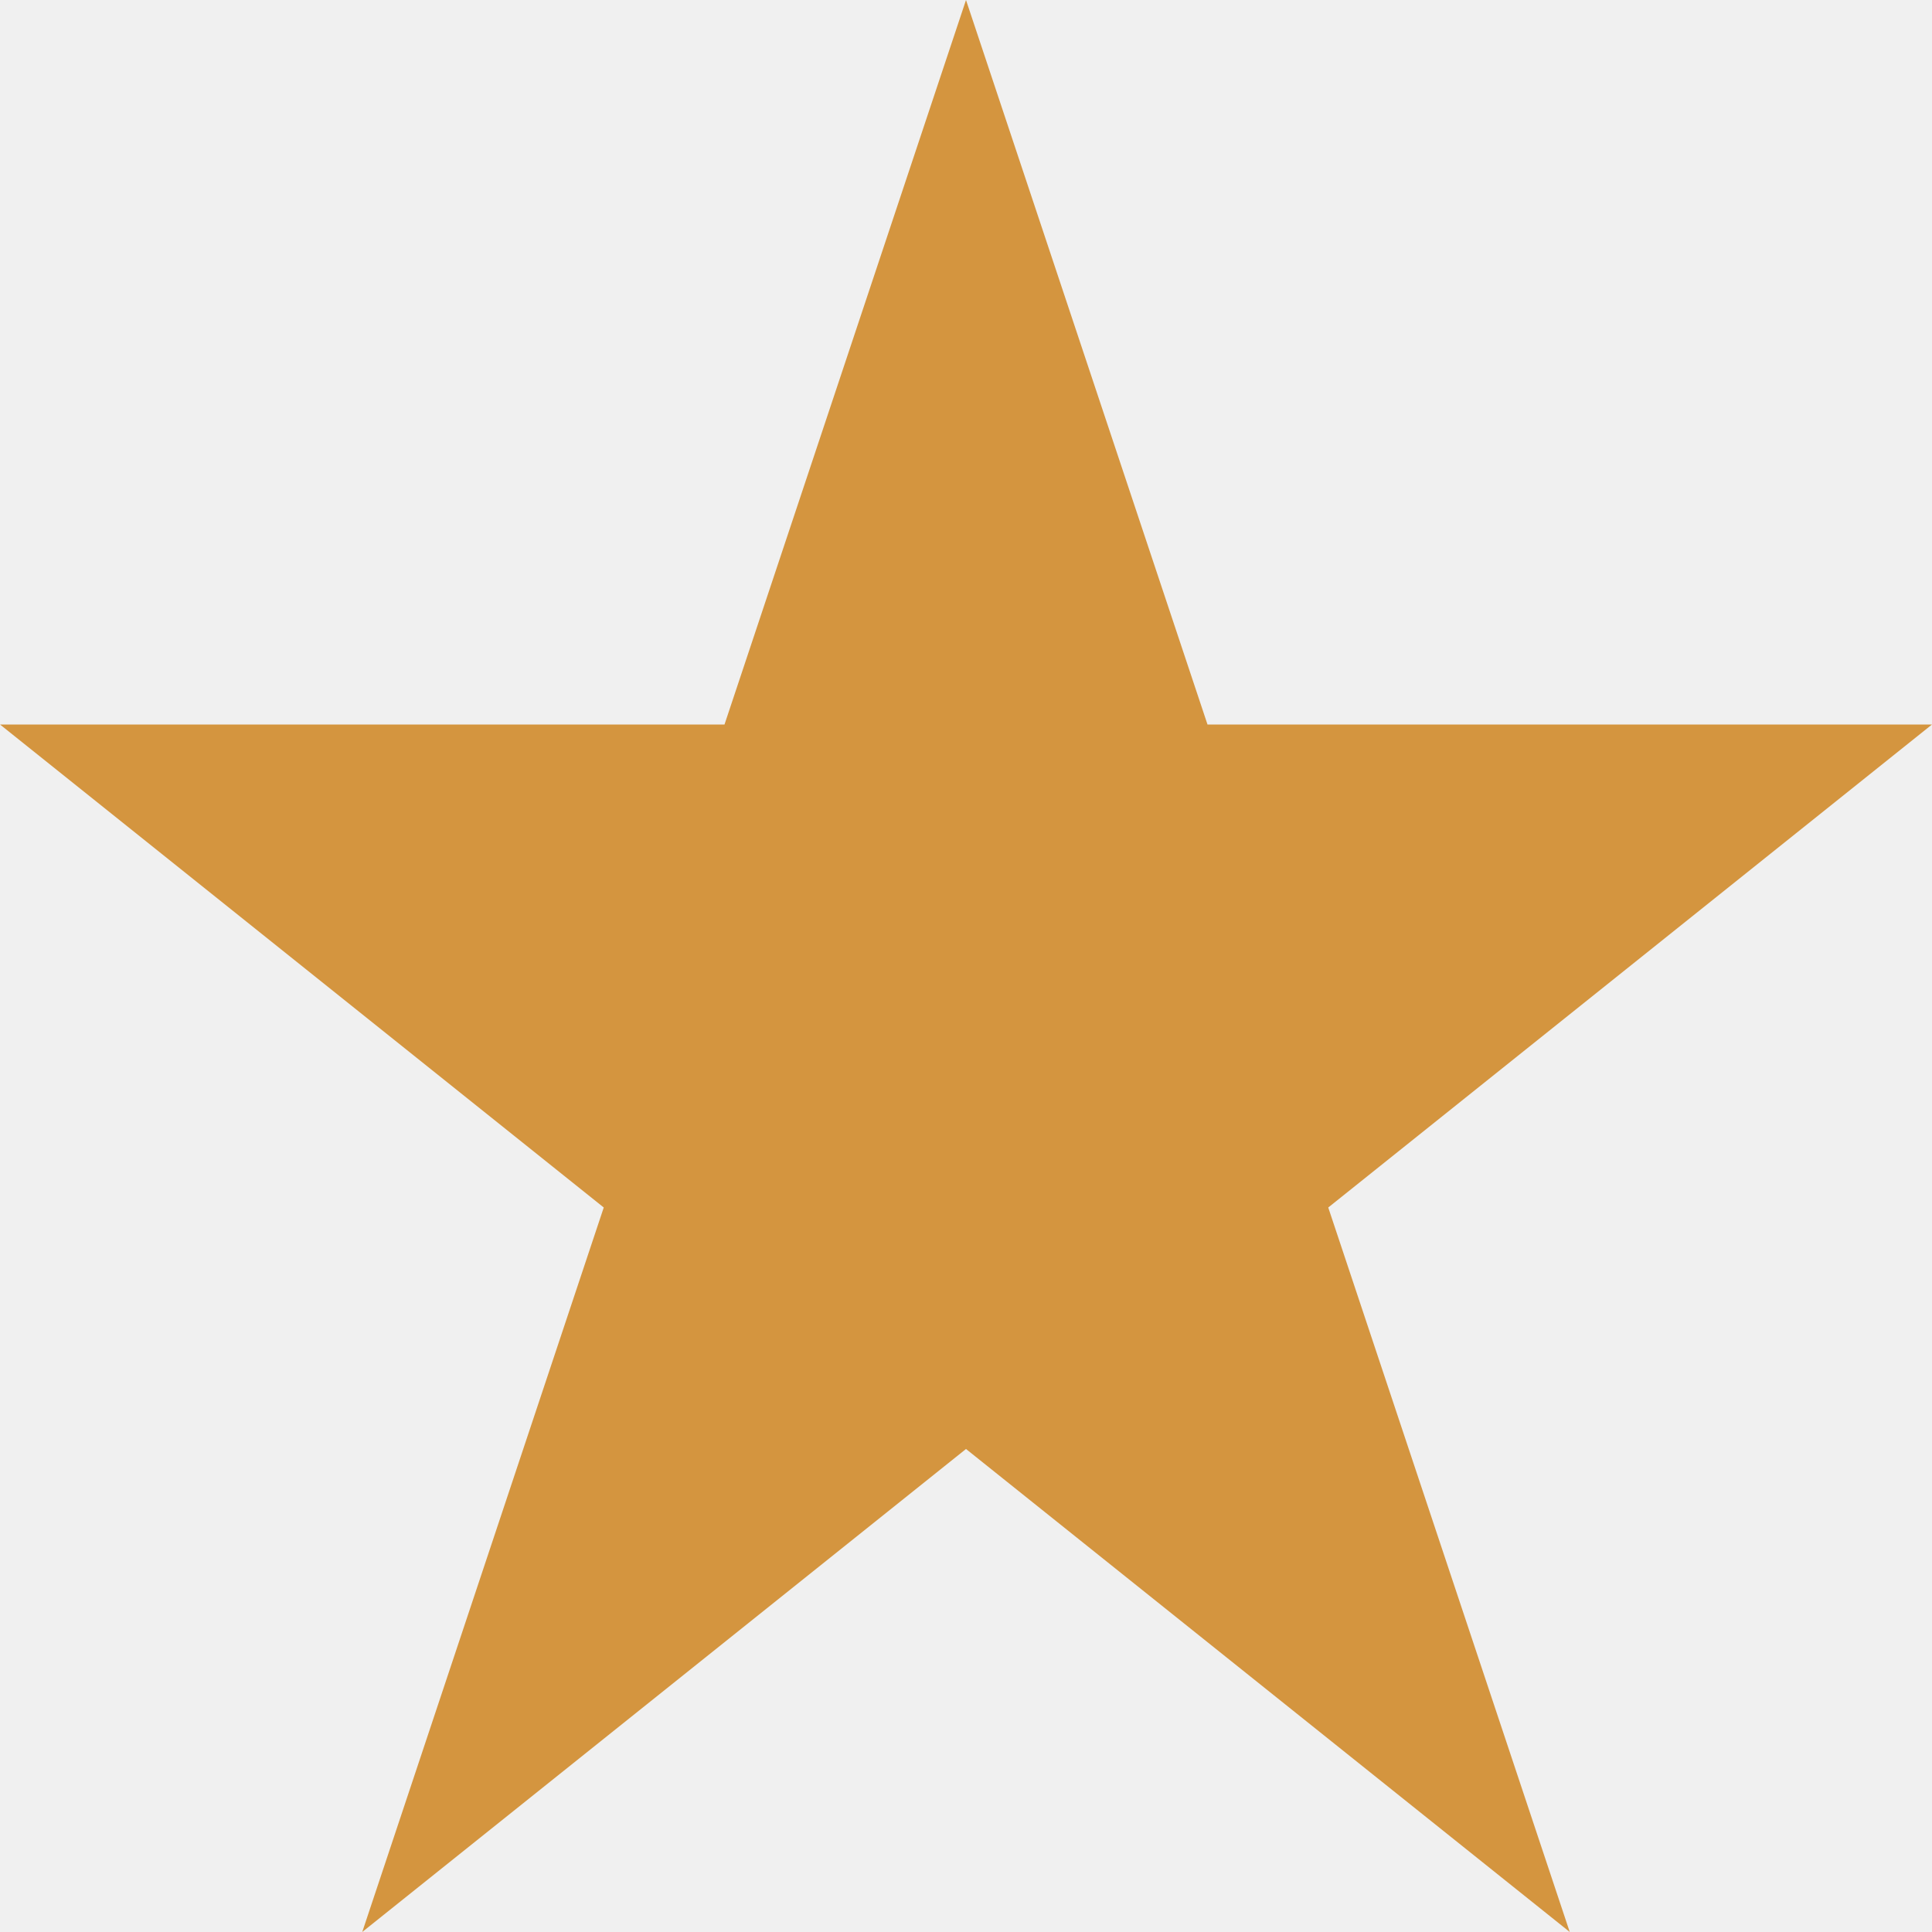
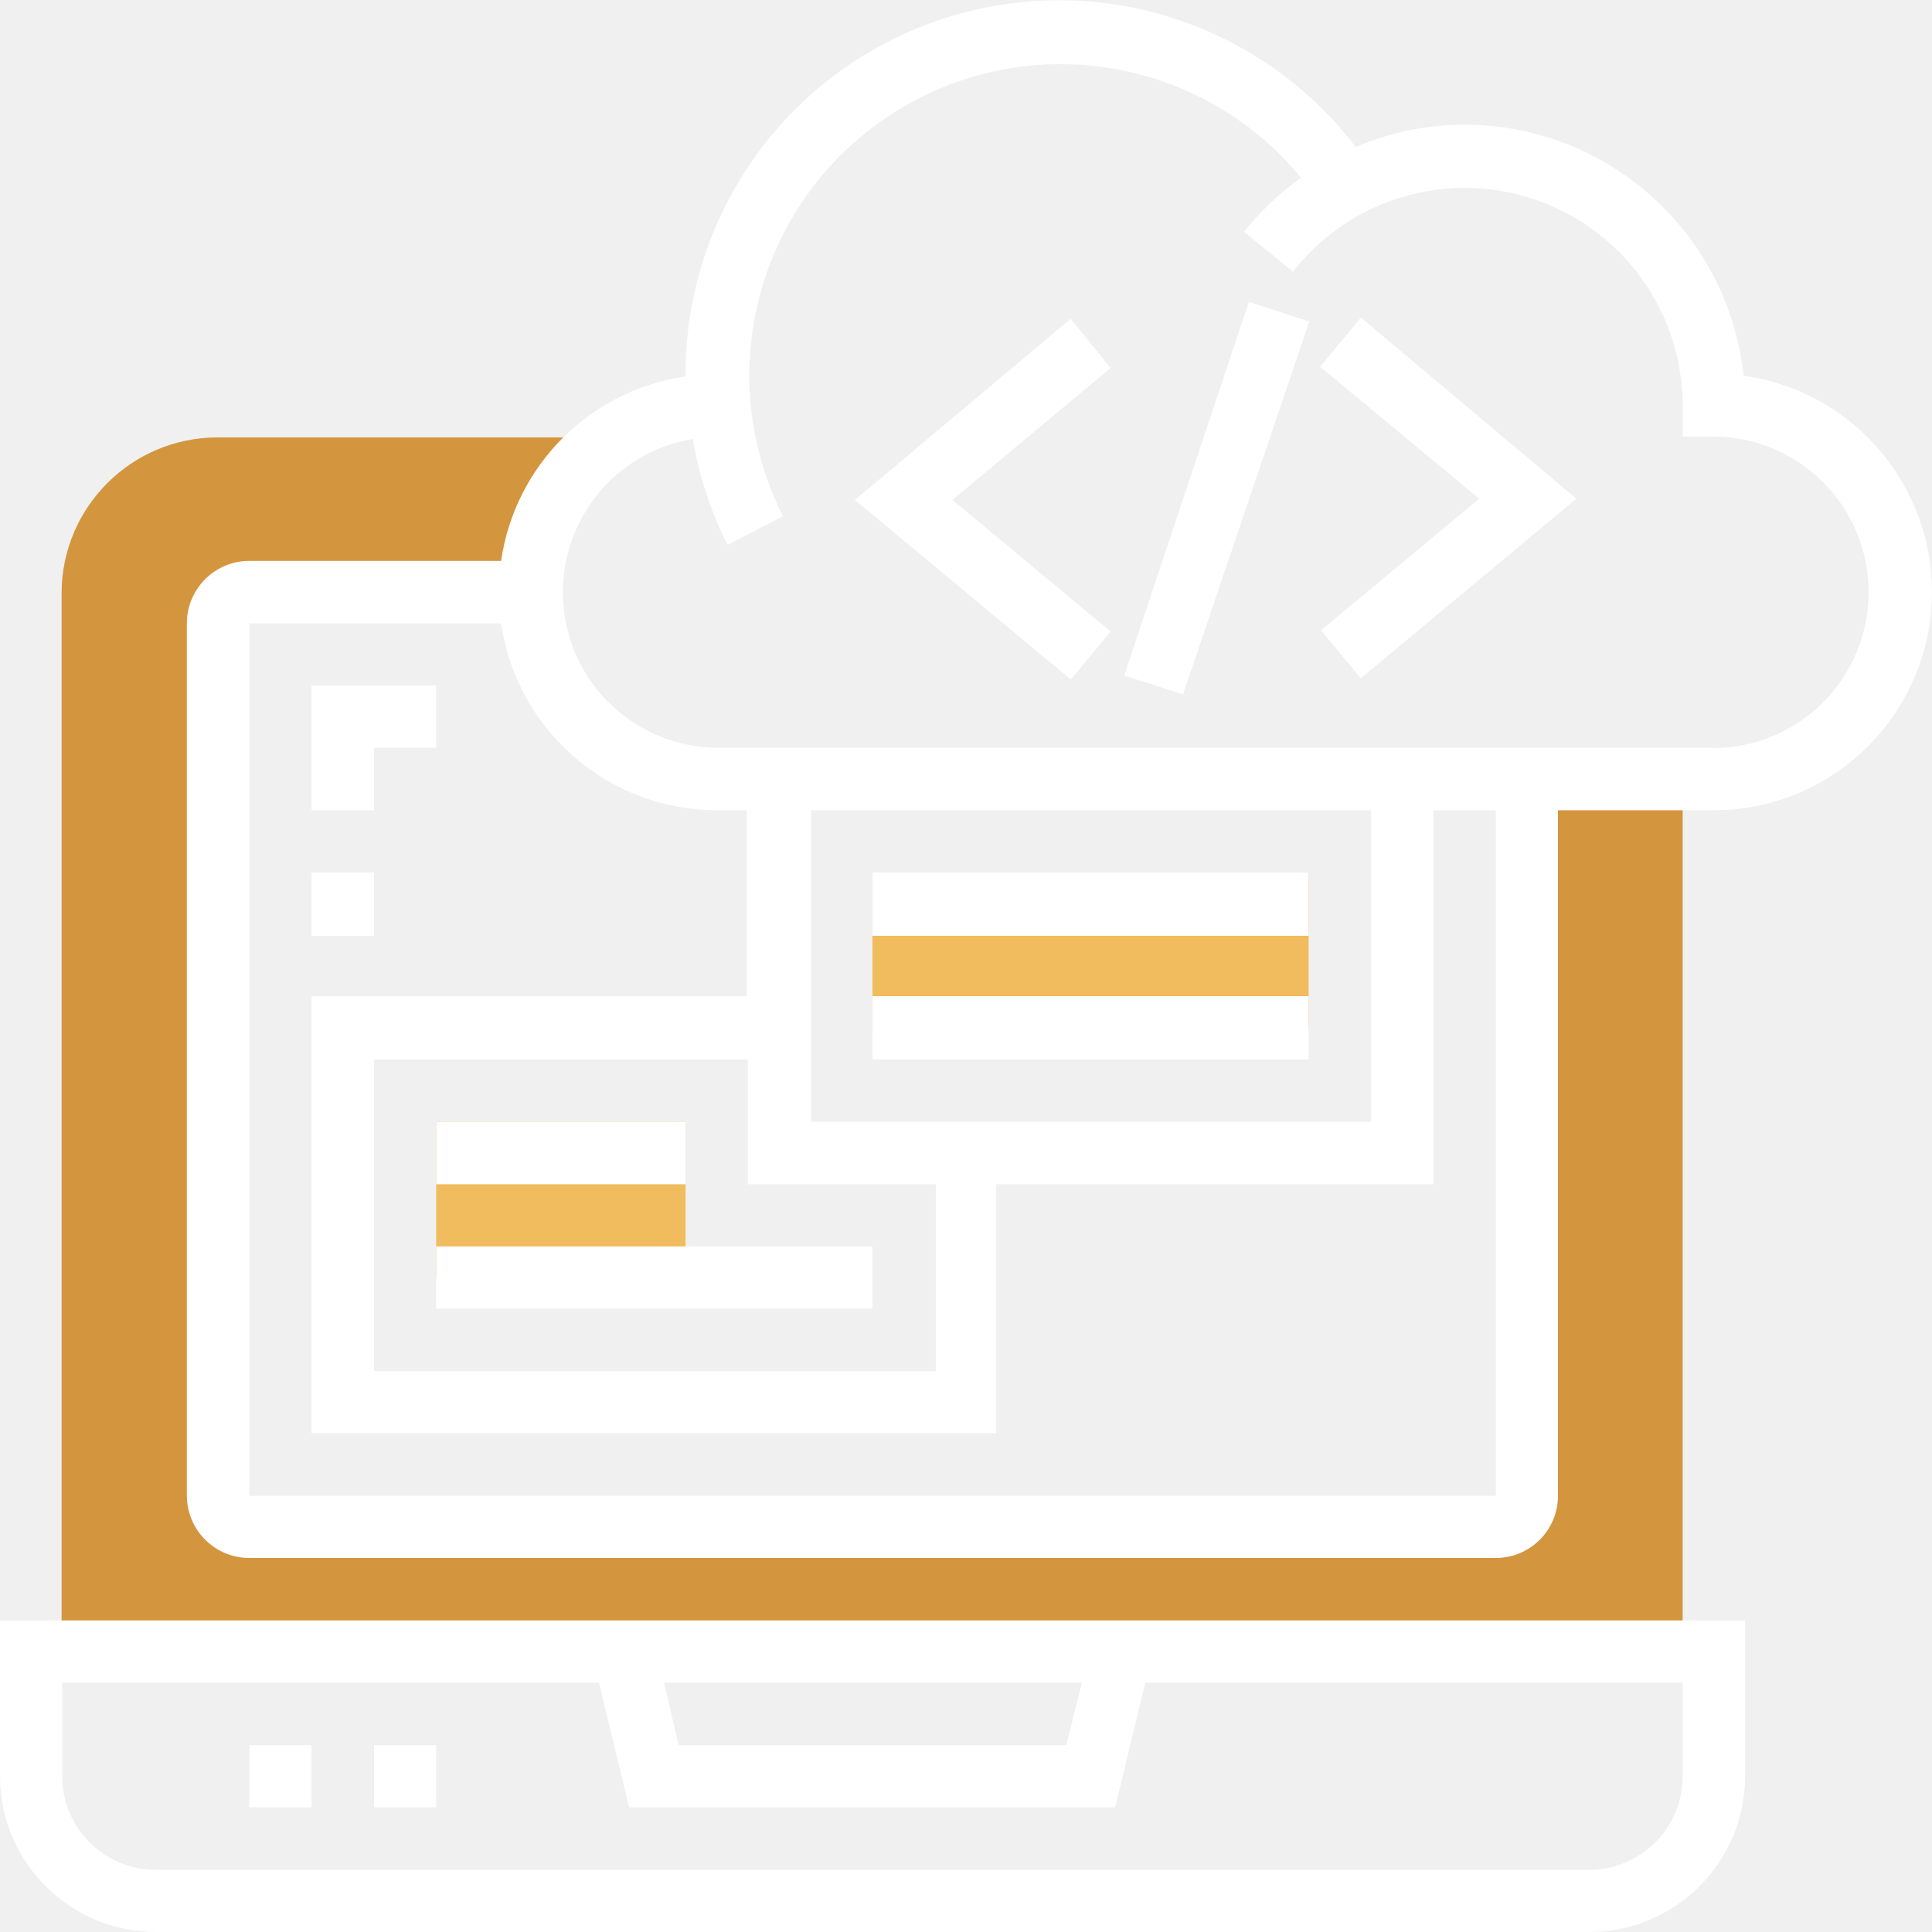
- <svg xmlns="http://www.w3.org/2000/svg" id="Layer_1" data-name="Layer 1" width="64" height="64" viewBox="0 0 64 64">
+ <svg xmlns="http://www.w3.org/2000/svg" id="Layer_1" data-name="Layer 1" viewBox="0 0 64 64">
  <defs>
-     <style>.cls-1{fill:#d4953f;}</style>
+     <style>.cls-1{fill:#d4953f;}.cls-2{fill:#f0bc5e;}.cls-3{fill:#fff;}</style>
  </defs>
-   <path class="cls-1" d="M32,0L24,24H0L20,40,12,64,32,48,52,64,44,40,64,24H40Z" />
+   <path class="cls-1" d="M55.74,54.71V25.81H50.58V49.55a1,1,0,0,1-1,1H8.26a1,1,0,0,1-1-1V20.65a1,1,0,0,1,1-1h9.29A6.17,6.17,0,0,1,20,14.67l-.6-.18-12.19,0a5.17,5.17,0,0,0-5.17,5.16v35.1Z" />
+   <path class="cls-2" d="M14.45,37.16h8.26v5.16H14.45Z" />
+   <path class="cls-2" d="M28.9,28.9H43.35v5.16H28.9Z" />
+   <path class="cls-3" d="M8.26,57.81h2.06v2.06H8.26Z" />
+   <path class="cls-3" d="M12.39,57.81h2.06v2.06H12.39Z" />
+   <path class="cls-3" d="M0,58.84A5.17,5.17,0,0,0,5.16,64H52.65a5.17,5.17,0,0,0,5.16-5.16V53.68H0Zm35.84-3.1-.52,2.07H22.48L22,55.74Zm-33.78,0H19.84l1,4.13H36.94l1-4.13H55.74v3.1a3.1,3.1,0,0,1-3.09,3.1H5.16a3.1,3.1,0,0,1-3.1-3.1Z" />
+   <path class="cls-3" d="M57.76,12.45a9.31,9.31,0,0,0-9.24-8.32,9.18,9.18,0,0,0-3.61.74,12.37,12.37,0,0,0-22.2,7.52v.08a7.22,7.22,0,0,0-6.11,6.11H8.26a2.07,2.07,0,0,0-2.07,2.07v28.9a2.07,2.07,0,0,0,2.07,2.06H49.55a2.06,2.06,0,0,0,2.06-2.06V26.84h5.16a7.23,7.23,0,0,0,1-14.39Zm-8.21,37.1H8.26V20.65H16.6a7.23,7.23,0,0,0,7.14,6.19h1V33H10.32V47.48H33V39.23H47.48V26.84h2.07ZM31,39.23v6.19H12.39V35.1H24.77v4.13Zm-4.13-2.07V26.84H45.42V37.16ZM56.77,24.77h-33a5.15,5.15,0,0,1-.82-10.23,12.36,12.36,0,0,0,1.15,3.51l1.84-.95A10.31,10.31,0,0,1,43.1,5.89a9.14,9.14,0,0,0-1.89,1.79L42.83,9a7.22,7.22,0,0,1,12.91,4.46v1h1a5.16,5.16,0,1,1,0,10.32Z" />
+   <path class="cls-3" d="M37.24,22.38,41.37,10l2,.65L39.19,23Z" />
+   <path class="cls-3" d="M43.73,12.15,49,16.52l-5.24,4.36,1.32,1.59,7.14-5.95-7.14-6Z" />
+   <path class="cls-3" d="M35.47,10.56l-7.15,6,7.15,5.95,1.32-1.59-5.24-4.36,5.24-4.37Z" />
+   <path class="cls-3" d="M28.9,28.9H43.35V31H28.9Z" />
+   <path class="cls-3" d="M28.9,33H43.35V35.1H28.9Z" />
+   <path class="cls-3" d="M14.45,37.16h8.26v2.07H14.45Z" />
+   <path class="cls-3" d="M14.45,41.29H28.9v2.06H14.45Z" />
+   <path class="cls-3" d="M10.32,28.9h2.07V31H10.32Z" />
+   <path class="cls-3" d="M12.39,24.77h2.06V22.71H10.32v4.13h2.07Z" />
</svg>
